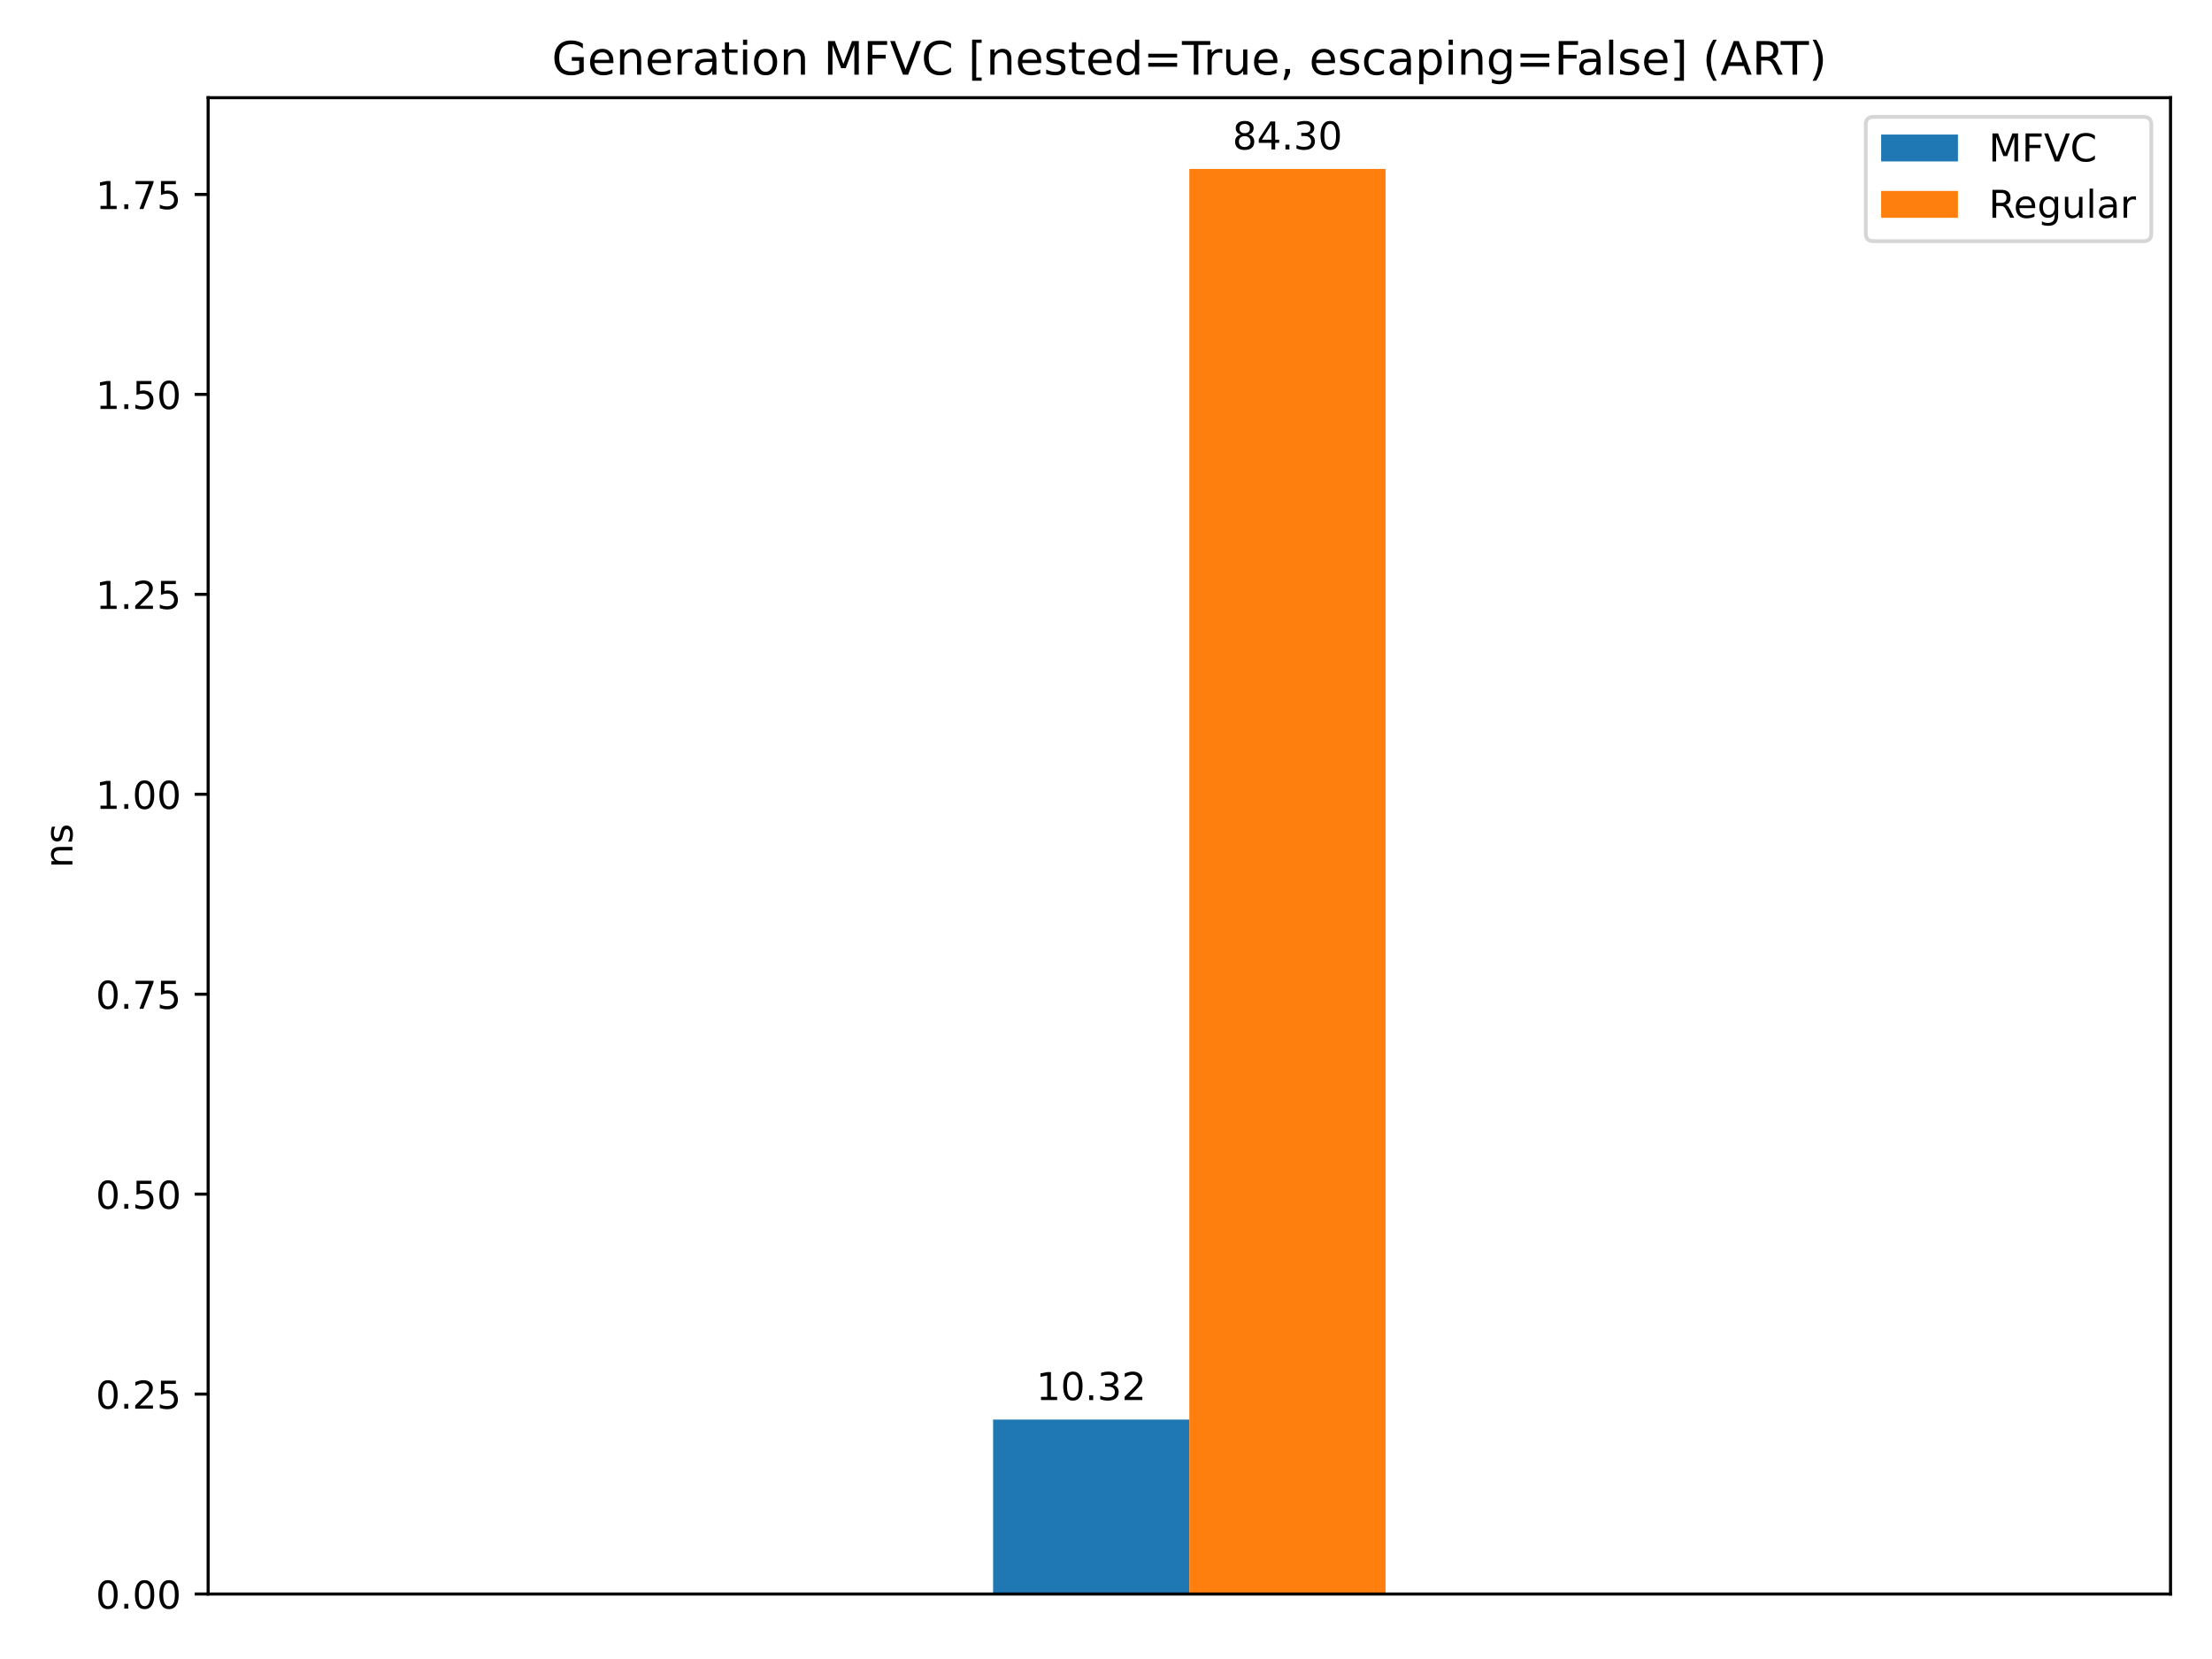
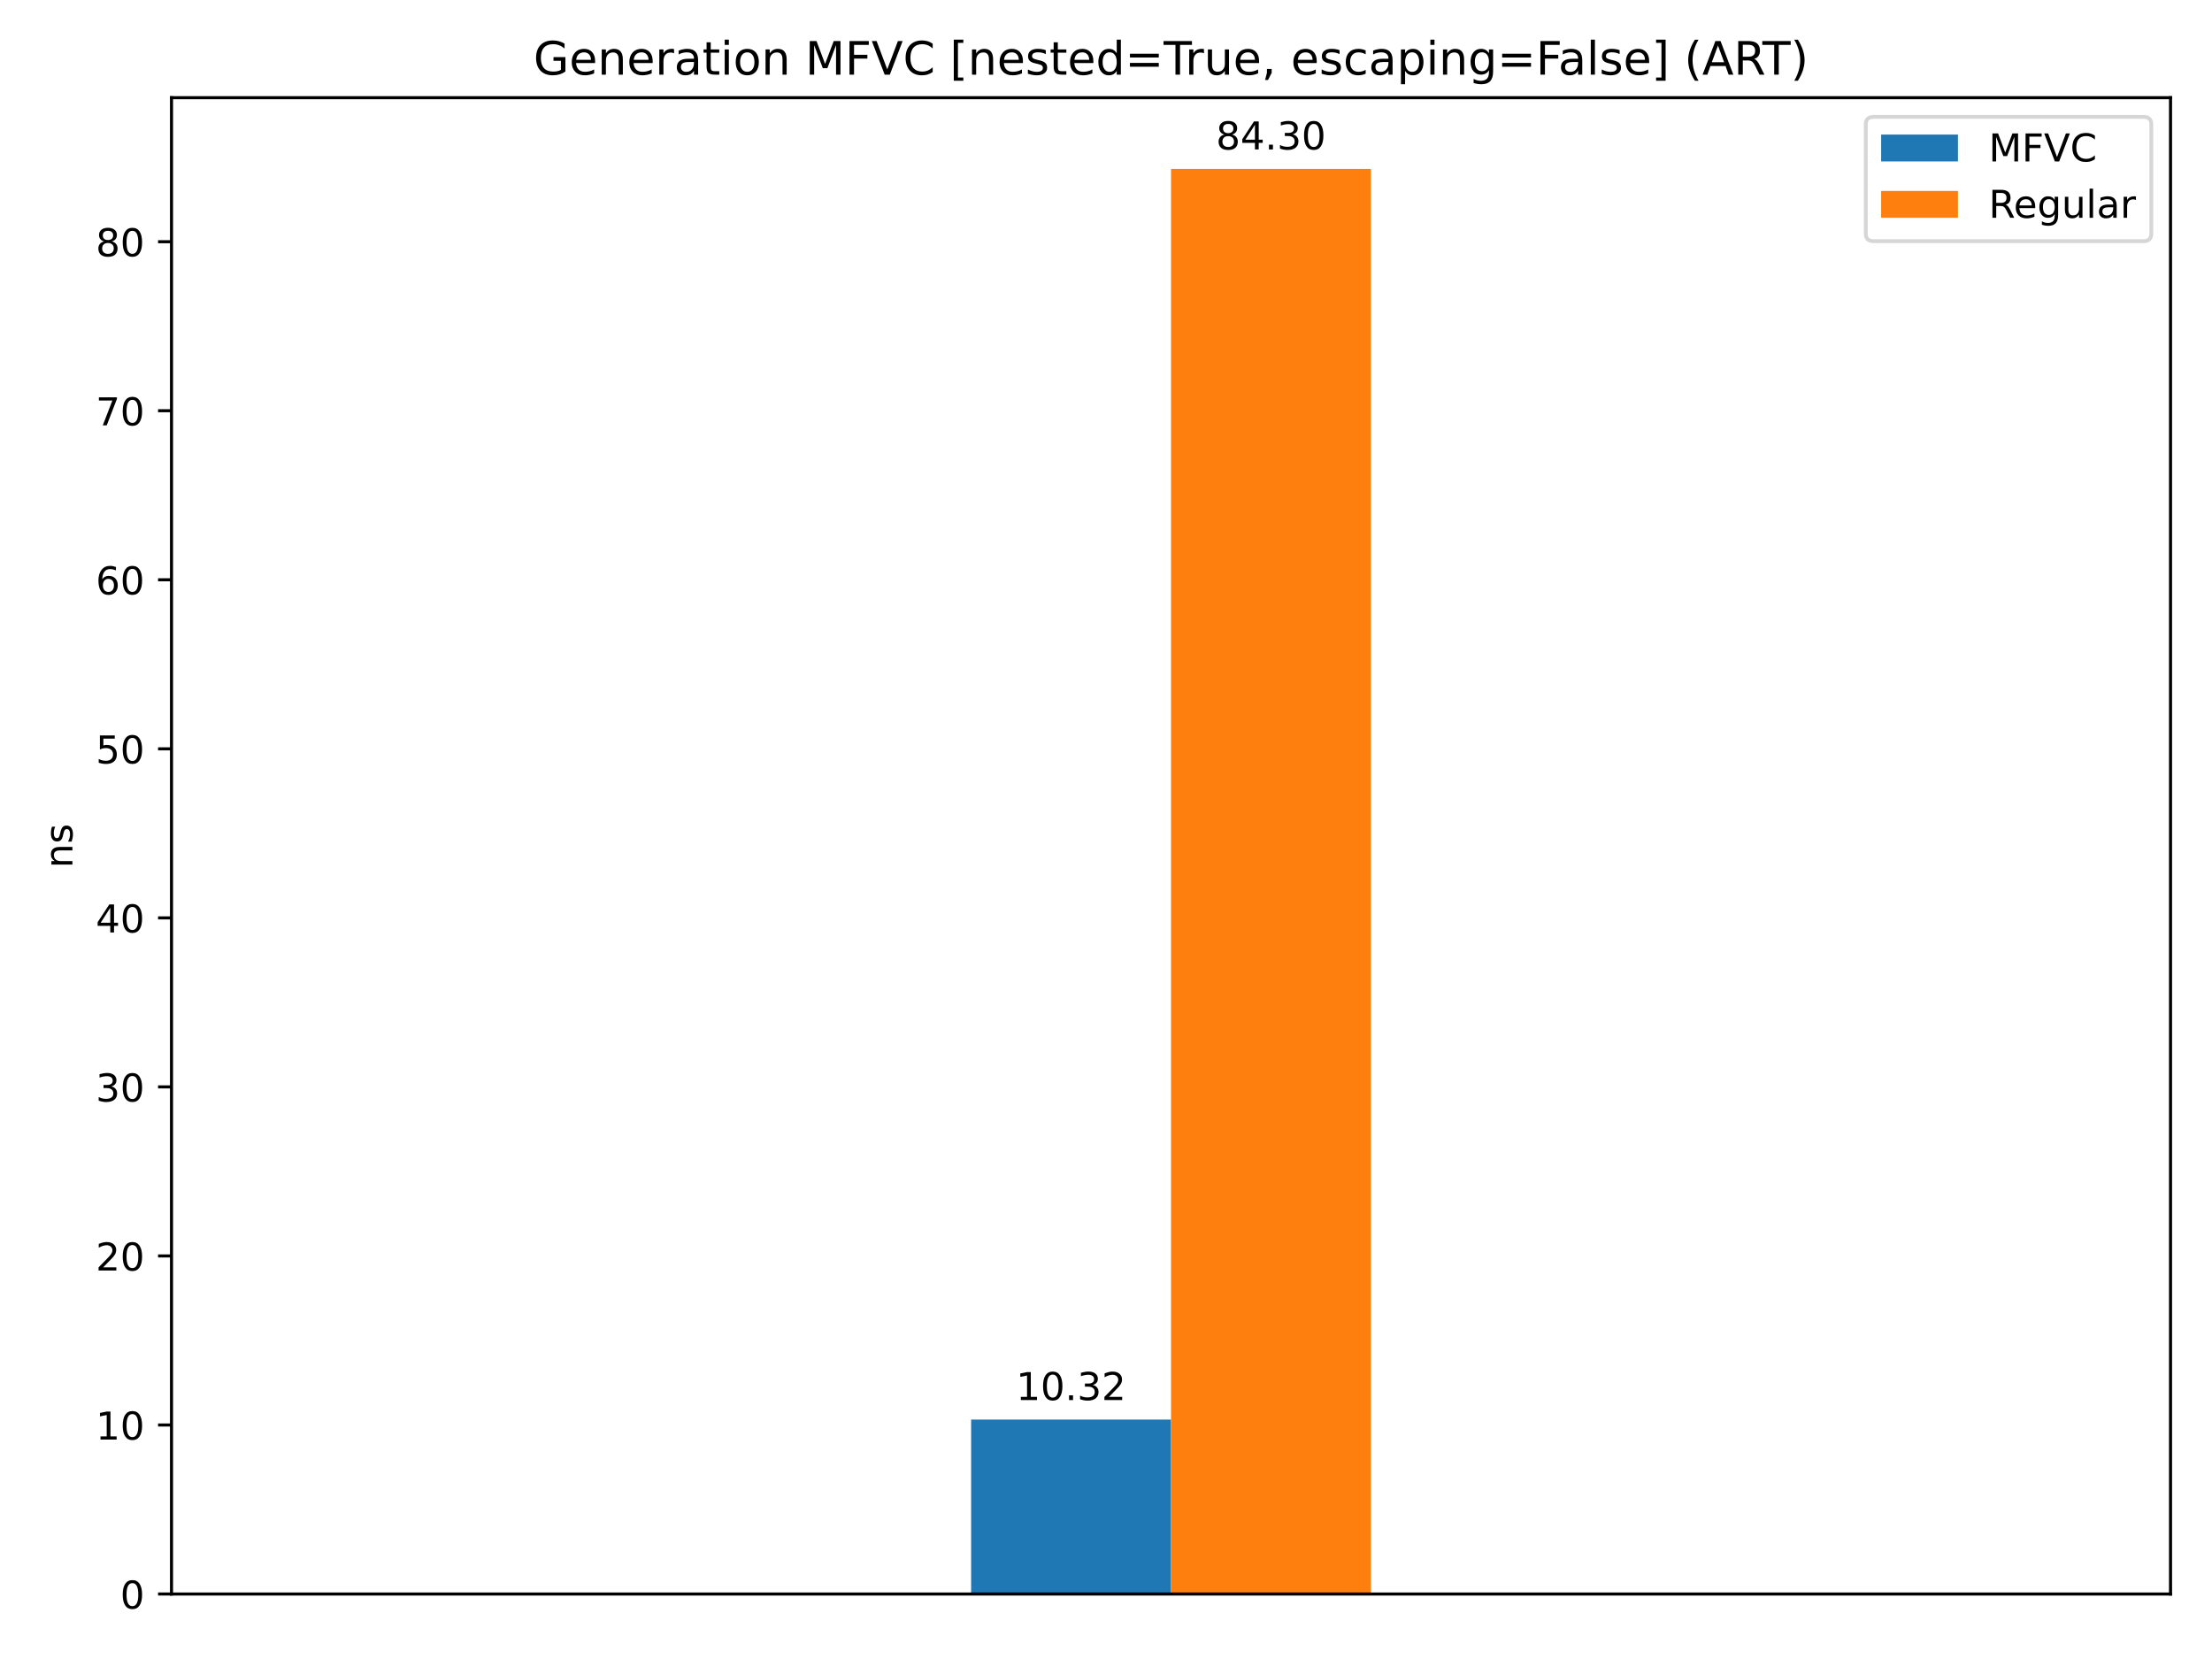
<svg xmlns="http://www.w3.org/2000/svg" xmlns:xlink="http://www.w3.org/1999/xlink" width="576pt" height="432pt" viewBox="0 0 576 432" version="1.1">
  <defs>
    <style type="text/css">*{stroke-linejoin: round; stroke-linecap: butt}</style>
  </defs>
  <g id="figure_1">
    <g id="patch_1">
      <path d="M 0 432  L 576 432  L 576 0  L 0 0  z " style="fill: #ffffff" />
    </g>
    <g id="axes_1">
      <g id="patch_2">
-         <path d="M 54.2 415.08  L 565.2 415.08  L 565.2 25.44  L 54.2 25.44  z " style="fill: #ffffff" />
+         <path d="M 44.66 415.08  L 565.2 415.08  L 565.2 25.44  L 44.66 25.44  z " style="fill: #ffffff" />
      </g>
      <g id="patch_3">
-         <path d="M 258.6 415.08  L 309.7 415.08  L 309.7 369.656  L 258.6 369.656  z " clip-path="url(#paed141bb5d)" style="fill: #1f77b4" />
+         <path d="M 252.876 415.08  L 304.93 415.08  L 304.93 369.656  L 252.876 369.656  z " clip-path="url(#p3486b6dbc9)" style="fill: #1f77b4" />
      </g>
      <g id="patch_4">
-         <path d="M 309.7 415.08  L 360.8 415.08  L 360.8 43.994  L 309.7 43.994  z " clip-path="url(#paed141bb5d)" style="fill: #ff7f0e" />
+         <path d="M 304.93 415.08  L 356.984 415.08  L 356.984 43.994  L 304.93 43.994  z " clip-path="url(#p3486b6dbc9)" style="fill: #ff7f0e" />
      </g>
      <g id="matplotlib.axis_1">
        <g id="xtick_1" />
        <g id="xtick_2" />
        <g id="xtick_3" />
        <g id="xtick_4" />
        <g id="xtick_5" />
        <g id="xtick_6" />
        <g id="xtick_7" />
        <g id="xtick_8" />
        <g id="xtick_9" />
      </g>
      <g id="matplotlib.axis_2">
        <g id="ytick_1">
          <g id="line2d_1">
            <defs>
-               <path id="mc87c49e97e" d="M 0 0  L -3.5 0  " style="stroke: #000000; stroke-width: 0.8" />
+               <path id="mb769ac4ada" d="M 0 0  L -3.5 0  " style="stroke: #000000; stroke-width: 0.8" />
            </defs>
            <g>
-               <use xlink:href="#mc87c49e97e" x="54.2" y="415.08" style="stroke: #000000; stroke-width: 0.8" />
+               <use xlink:href="#mb769ac4ada" x="44.66" y="415.08" style="stroke: #000000; stroke-width: 0.8" />
            </g>
          </g>
          <g id="text_1">
-             <g transform="translate(24.93437 418.8792) scale(0.1 -0.1)">
+             <g transform="translate(31.2975 418.8792) scale(0.1 -0.1)">
              <defs>
                <path id="DejaVuSans-30" d="M 2034 4250  Q 1547 4250 1301 3770  Q 1056 3291 1056 2328  Q 1056 1369 1301 889  Q 1547 409 2034 409  Q 2525 409 2770 889  Q 3016 1369 3016 2328  Q 3016 3291 2770 3770  Q 2525 4250 2034 4250  z M 2034 4750  Q 2819 4750 3233 4129  Q 3647 3509 3647 2328  Q 3647 1150 3233 529  Q 2819 -91 2034 -91  Q 1250 -91 836 529  Q 422 1150 422 2328  Q 422 3509 836 4129  Q 1250 4750 2034 4750  z " transform="scale(0.015625)" />
-                 <path id="DejaVuSans-2e" d="M 684 794  L 1344 794  L 1344 0  L 684 0  L 684 794  z " transform="scale(0.015625)" />
              </defs>
              <use xlink:href="#DejaVuSans-30" />
-               <use xlink:href="#DejaVuSans-2e" x="63.623" />
-               <use xlink:href="#DejaVuSans-30" x="95.41" />
-               <use xlink:href="#DejaVuSans-30" x="159.033" />
            </g>
          </g>
        </g>
        <g id="ytick_2">
          <g id="line2d_2">
            <g>
-               <use xlink:href="#mc87c49e97e" x="54.2" y="363.016" style="stroke: #000000; stroke-width: 0.8" />
+               <use xlink:href="#mb769ac4ada" x="44.66" y="371.063" style="stroke: #000000; stroke-width: 0.8" />
            </g>
          </g>
          <g id="text_2">
-             <g transform="translate(24.93437 366.8156) scale(0.1 -0.1)">
-               <defs>
-                 <path id="DejaVuSans-32" d="M 1228 531  L 3431 531  L 3431 0  L 469 0  L 469 531  Q 828 903 1448 1529  Q 2069 2156 2228 2338  Q 2531 2678 2651 2914  Q 2772 3150 2772 3378  Q 2772 3750 2511 3984  Q 2250 4219 1831 4219  Q 1534 4219 1204 4116  Q 875 4013 500 3803  L 500 4441  Q 881 4594 1212 4672  Q 1544 4750 1819 4750  Q 2544 4750 2975 4387  Q 3406 4025 3406 3419  Q 3406 3131 3298 2873  Q 3191 2616 2906 2266  Q 2828 2175 2409 1742  Q 1991 1309 1228 531  z " transform="scale(0.015625)" />
-                 <path id="DejaVuSans-35" d="M 691 4666  L 3169 4666  L 3169 4134  L 1269 4134  L 1269 2991  Q 1406 3038 1543 3061  Q 1681 3084 1819 3084  Q 2600 3084 3056 2656  Q 3513 2228 3513 1497  Q 3513 744 3044 326  Q 2575 -91 1722 -91  Q 1428 -91 1123 -41  Q 819 9 494 109  L 494 744  Q 775 591 1075 516  Q 1375 441 1709 441  Q 2250 441 2565 725  Q 2881 1009 2881 1497  Q 2881 1984 2565 2268  Q 2250 2553 1709 2553  Q 1456 2553 1204 2497  Q 953 2441 691 2322  L 691 4666  z " transform="scale(0.015625)" />
-               </defs>
-               <use xlink:href="#DejaVuSans-30" />
-               <use xlink:href="#DejaVuSans-2e" x="63.623" />
-               <use xlink:href="#DejaVuSans-32" x="95.41" />
-               <use xlink:href="#DejaVuSans-35" x="159.033" />
+             <g transform="translate(24.935 374.8618) scale(0.1 -0.1)">
+               <defs>
+                 <path id="DejaVuSans-31" d="M 794 531  L 1825 531  L 1825 4091  L 703 3866  L 703 4441  L 1819 4666  L 2450 4666  L 2450 531  L 3481 531  L 3481 0  L 794 0  L 794 531  z " transform="scale(0.015625)" />
+               </defs>
+               <use xlink:href="#DejaVuSans-31" />
+               <use xlink:href="#DejaVuSans-30" x="63.623" />
            </g>
          </g>
        </g>
        <g id="ytick_3">
          <g id="line2d_3">
            <g>
-               <use xlink:href="#mc87c49e97e" x="54.2" y="310.953" style="stroke: #000000; stroke-width: 0.8" />
+               <use xlink:href="#mb769ac4ada" x="44.66" y="327.045" style="stroke: #000000; stroke-width: 0.8" />
            </g>
          </g>
          <g id="text_3">
-             <g transform="translate(24.93437 314.7519) scale(0.1 -0.1)">
-               <use xlink:href="#DejaVuSans-30" />
-               <use xlink:href="#DejaVuSans-2e" x="63.623" />
-               <use xlink:href="#DejaVuSans-35" x="95.41" />
-               <use xlink:href="#DejaVuSans-30" x="159.033" />
+             <g transform="translate(24.935 330.8444) scale(0.1 -0.1)">
+               <defs>
+                 <path id="DejaVuSans-32" d="M 1228 531  L 3431 531  L 3431 0  L 469 0  L 469 531  Q 828 903 1448 1529  Q 2069 2156 2228 2338  Q 2531 2678 2651 2914  Q 2772 3150 2772 3378  Q 2772 3750 2511 3984  Q 2250 4219 1831 4219  Q 1534 4219 1204 4116  Q 875 4013 500 3803  L 500 4441  Q 881 4594 1212 4672  Q 1544 4750 1819 4750  Q 2544 4750 2975 4387  Q 3406 4025 3406 3419  Q 3406 3131 3298 2873  Q 3191 2616 2906 2266  Q 2828 2175 2409 1742  Q 1991 1309 1228 531  z " transform="scale(0.015625)" />
+               </defs>
+               <use xlink:href="#DejaVuSans-32" />
+               <use xlink:href="#DejaVuSans-30" x="63.623" />
            </g>
          </g>
        </g>
        <g id="ytick_4">
          <g id="line2d_4">
            <g>
-               <use xlink:href="#mc87c49e97e" x="54.2" y="258.889" style="stroke: #000000; stroke-width: 0.8" />
+               <use xlink:href="#mb769ac4ada" x="44.66" y="283.028" style="stroke: #000000; stroke-width: 0.8" />
            </g>
          </g>
          <g id="text_4">
-             <g transform="translate(24.93437 262.6882) scale(0.1 -0.1)">
-               <defs>
-                 <path id="DejaVuSans-37" d="M 525 4666  L 3525 4666  L 3525 4397  L 1831 0  L 1172 0  L 2766 4134  L 525 4134  L 525 4666  z " transform="scale(0.015625)" />
-               </defs>
-               <use xlink:href="#DejaVuSans-30" />
-               <use xlink:href="#DejaVuSans-2e" x="63.623" />
-               <use xlink:href="#DejaVuSans-37" x="95.41" />
-               <use xlink:href="#DejaVuSans-35" x="159.033" />
+             <g transform="translate(24.935 286.8269) scale(0.1 -0.1)">
+               <defs>
+                 <path id="DejaVuSans-33" d="M 2597 2516  Q 3050 2419 3304 2112  Q 3559 1806 3559 1356  Q 3559 666 3084 287  Q 2609 -91 1734 -91  Q 1441 -91 1130 -33  Q 819 25 488 141  L 488 750  Q 750 597 1062 519  Q 1375 441 1716 441  Q 2309 441 2620 675  Q 2931 909 2931 1356  Q 2931 1769 2642 2001  Q 2353 2234 1838 2234  L 1294 2234  L 1294 2753  L 1863 2753  Q 2328 2753 2575 2939  Q 2822 3125 2822 3475  Q 2822 3834 2567 4026  Q 2313 4219 1838 4219  Q 1578 4219 1281 4162  Q 984 4106 628 3988  L 628 4550  Q 988 4650 1302 4700  Q 1616 4750 1894 4750  Q 2613 4750 3031 4423  Q 3450 4097 3450 3541  Q 3450 3153 3228 2886  Q 3006 2619 2597 2516  z " transform="scale(0.015625)" />
+               </defs>
+               <use xlink:href="#DejaVuSans-33" />
+               <use xlink:href="#DejaVuSans-30" x="63.623" />
            </g>
          </g>
        </g>
        <g id="ytick_5">
          <g id="line2d_5">
            <g>
-               <use xlink:href="#mc87c49e97e" x="54.2" y="206.825" style="stroke: #000000; stroke-width: 0.8" />
+               <use xlink:href="#mb769ac4ada" x="44.66" y="239.01" style="stroke: #000000; stroke-width: 0.8" />
            </g>
          </g>
          <g id="text_5">
-             <g transform="translate(24.93437 210.6246) scale(0.1 -0.1)">
-               <defs>
-                 <path id="DejaVuSans-31" d="M 794 531  L 1825 531  L 1825 4091  L 703 3866  L 703 4441  L 1819 4666  L 2450 4666  L 2450 531  L 3481 531  L 3481 0  L 794 0  L 794 531  z " transform="scale(0.015625)" />
-               </defs>
-               <use xlink:href="#DejaVuSans-31" />
-               <use xlink:href="#DejaVuSans-2e" x="63.623" />
-               <use xlink:href="#DejaVuSans-30" x="95.41" />
-               <use xlink:href="#DejaVuSans-30" x="159.033" />
+             <g transform="translate(24.935 242.8095) scale(0.1 -0.1)">
+               <defs>
+                 <path id="DejaVuSans-34" d="M 2419 4116  L 825 1625  L 2419 1625  L 2419 4116  z M 2253 4666  L 3047 4666  L 3047 1625  L 3713 1625  L 3713 1100  L 3047 1100  L 3047 0  L 2419 0  L 2419 1100  L 313 1100  L 313 1709  L 2253 4666  z " transform="scale(0.015625)" />
+               </defs>
+               <use xlink:href="#DejaVuSans-34" />
+               <use xlink:href="#DejaVuSans-30" x="63.623" />
            </g>
          </g>
        </g>
        <g id="ytick_6">
          <g id="line2d_6">
            <g>
-               <use xlink:href="#mc87c49e97e" x="54.2" y="154.762" style="stroke: #000000; stroke-width: 0.8" />
+               <use xlink:href="#mb769ac4ada" x="44.66" y="194.993" style="stroke: #000000; stroke-width: 0.8" />
            </g>
          </g>
          <g id="text_6">
-             <g transform="translate(24.93437 158.5609) scale(0.1 -0.1)">
-               <use xlink:href="#DejaVuSans-31" />
-               <use xlink:href="#DejaVuSans-2e" x="63.623" />
-               <use xlink:href="#DejaVuSans-32" x="95.41" />
-               <use xlink:href="#DejaVuSans-35" x="159.033" />
+             <g transform="translate(24.935 198.7921) scale(0.1 -0.1)">
+               <defs>
+                 <path id="DejaVuSans-35" d="M 691 4666  L 3169 4666  L 3169 4134  L 1269 4134  L 1269 2991  Q 1406 3038 1543 3061  Q 1681 3084 1819 3084  Q 2600 3084 3056 2656  Q 3513 2228 3513 1497  Q 3513 744 3044 326  Q 2575 -91 1722 -91  Q 1428 -91 1123 -41  Q 819 9 494 109  L 494 744  Q 775 591 1075 516  Q 1375 441 1709 441  Q 2250 441 2565 725  Q 2881 1009 2881 1497  Q 2881 1984 2565 2268  Q 2250 2553 1709 2553  Q 1456 2553 1204 2497  Q 953 2441 691 2322  L 691 4666  z " transform="scale(0.015625)" />
+               </defs>
+               <use xlink:href="#DejaVuSans-35" />
+               <use xlink:href="#DejaVuSans-30" x="63.623" />
            </g>
          </g>
        </g>
        <g id="ytick_7">
          <g id="line2d_7">
            <g>
-               <use xlink:href="#mc87c49e97e" x="54.2" y="102.698" style="stroke: #000000; stroke-width: 0.8" />
+               <use xlink:href="#mb769ac4ada" x="44.66" y="150.975" style="stroke: #000000; stroke-width: 0.8" />
            </g>
          </g>
          <g id="text_7">
-             <g transform="translate(24.93437 106.4972) scale(0.1 -0.1)">
-               <use xlink:href="#DejaVuSans-31" />
-               <use xlink:href="#DejaVuSans-2e" x="63.623" />
-               <use xlink:href="#DejaVuSans-35" x="95.41" />
-               <use xlink:href="#DejaVuSans-30" x="159.033" />
+             <g transform="translate(24.935 154.7746) scale(0.1 -0.1)">
+               <defs>
+                 <path id="DejaVuSans-36" d="M 2113 2584  Q 1688 2584 1439 2293  Q 1191 2003 1191 1497  Q 1191 994 1439 701  Q 1688 409 2113 409  Q 2538 409 2786 701  Q 3034 994 3034 1497  Q 3034 2003 2786 2293  Q 2538 2584 2113 2584  z M 3366 4563  L 3366 3988  Q 3128 4100 2886 4159  Q 2644 4219 2406 4219  Q 1781 4219 1451 3797  Q 1122 3375 1075 2522  Q 1259 2794 1537 2939  Q 1816 3084 2150 3084  Q 2853 3084 3261 2657  Q 3669 2231 3669 1497  Q 3669 778 3244 343  Q 2819 -91 2113 -91  Q 1303 -91 875 529  Q 447 1150 447 2328  Q 447 3434 972 4092  Q 1497 4750 2381 4750  Q 2619 4750 2861 4703  Q 3103 4656 3366 4563  z " transform="scale(0.015625)" />
+               </defs>
+               <use xlink:href="#DejaVuSans-36" />
+               <use xlink:href="#DejaVuSans-30" x="63.623" />
            </g>
          </g>
        </g>
        <g id="ytick_8">
          <g id="line2d_8">
            <g>
-               <use xlink:href="#mc87c49e97e" x="54.2" y="50.634" style="stroke: #000000; stroke-width: 0.8" />
+               <use xlink:href="#mb769ac4ada" x="44.66" y="106.958" style="stroke: #000000; stroke-width: 0.8" />
            </g>
          </g>
          <g id="text_8">
-             <g transform="translate(24.93437 54.43357) scale(0.1 -0.1)">
-               <use xlink:href="#DejaVuSans-31" />
-               <use xlink:href="#DejaVuSans-2e" x="63.623" />
-               <use xlink:href="#DejaVuSans-37" x="95.41" />
-               <use xlink:href="#DejaVuSans-35" x="159.033" />
-             </g>
-           </g>
-         </g>
-         <g id="text_9">
-           <g transform="translate(18.85469 226.0334) rotate(-90) scale(0.1 -0.1)">
+             <g transform="translate(24.935 110.7572) scale(0.1 -0.1)">
+               <defs>
+                 <path id="DejaVuSans-37" d="M 525 4666  L 3525 4666  L 3525 4397  L 1831 0  L 1172 0  L 2766 4134  L 525 4134  L 525 4666  z " transform="scale(0.015625)" />
+               </defs>
+               <use xlink:href="#DejaVuSans-37" />
+               <use xlink:href="#DejaVuSans-30" x="63.623" />
+             </g>
+           </g>
+         </g>
+         <g id="ytick_9">
+           <g id="line2d_9">
+             <g>
+               <use xlink:href="#mb769ac4ada" x="44.66" y="62.941" style="stroke: #000000; stroke-width: 0.8" />
+             </g>
+           </g>
+           <g id="text_9">
+             <g transform="translate(24.935 66.73976) scale(0.1 -0.1)">
+               <defs>
+                 <path id="DejaVuSans-38" d="M 2034 2216  Q 1584 2216 1326 1975  Q 1069 1734 1069 1313  Q 1069 891 1326 650  Q 1584 409 2034 409  Q 2484 409 2743 651  Q 3003 894 3003 1313  Q 3003 1734 2745 1975  Q 2488 2216 2034 2216  z M 1403 2484  Q 997 2584 770 2862  Q 544 3141 544 3541  Q 544 4100 942 4425  Q 1341 4750 2034 4750  Q 2731 4750 3128 4425  Q 3525 4100 3525 3541  Q 3525 3141 3298 2862  Q 3072 2584 2669 2484  Q 3125 2378 3379 2068  Q 3634 1759 3634 1313  Q 3634 634 3220 271  Q 2806 -91 2034 -91  Q 1263 -91 848 271  Q 434 634 434 1313  Q 434 1759 690 2068  Q 947 2378 1403 2484  z M 1172 3481  Q 1172 3119 1398 2916  Q 1625 2713 2034 2713  Q 2441 2713 2670 2916  Q 2900 3119 2900 3481  Q 2900 3844 2670 4047  Q 2441 4250 2034 4250  Q 1625 4250 1398 4047  Q 1172 3844 1172 3481  z " transform="scale(0.015625)" />
+               </defs>
+               <use xlink:href="#DejaVuSans-38" />
+               <use xlink:href="#DejaVuSans-30" x="63.623" />
+             </g>
+           </g>
+         </g>
+         <g id="text_10">
+           <g transform="translate(18.85531 226.0334) rotate(-90) scale(0.1 -0.1)">
            <defs>
              <path id="DejaVuSans-6e" d="M 3513 2113  L 3513 0  L 2938 0  L 2938 2094  Q 2938 2591 2744 2837  Q 2550 3084 2163 3084  Q 1697 3084 1428 2787  Q 1159 2491 1159 1978  L 1159 0  L 581 0  L 581 3500  L 1159 3500  L 1159 2956  Q 1366 3272 1645 3428  Q 1925 3584 2291 3584  Q 2894 3584 3203 3211  Q 3513 2838 3513 2113  z " transform="scale(0.015625)" />
              <path id="DejaVuSans-73" d="M 2834 3397  L 2834 2853  Q 2591 2978 2328 3040  Q 2066 3103 1784 3103  Q 1356 3103 1142 2972  Q 928 2841 928 2578  Q 928 2378 1081 2264  Q 1234 2150 1697 2047  L 1894 2003  Q 2506 1872 2764 1633  Q 3022 1394 3022 966  Q 3022 478 2636 193  Q 2250 -91 1575 -91  Q 1294 -91 989 -36  Q 684 19 347 128  L 347 722  Q 666 556 975 473  Q 1284 391 1588 391  Q 1994 391 2212 530  Q 2431 669 2431 922  Q 2431 1156 2273 1281  Q 2116 1406 1581 1522  L 1381 1569  Q 847 1681 609 1914  Q 372 2147 372 2553  Q 372 3047 722 3315  Q 1072 3584 1716 3584  Q 2034 3584 2315 3537  Q 2597 3491 2834 3397  z " transform="scale(0.015625)" />
            </defs>
            <use xlink:href="#DejaVuSans-6e" />
            <use xlink:href="#DejaVuSans-73" x="63.379" />
          </g>
        </g>
      </g>
      <g id="patch_5">
-         <path d="M 54.2 415.08  L 54.2 25.44  " style="fill: none; stroke: #000000; stroke-width: 0.8; stroke-linejoin: miter; stroke-linecap: square" />
+         <path d="M 44.66 415.08  L 44.66 25.44  " style="fill: none; stroke: #000000; stroke-width: 0.8; stroke-linejoin: miter; stroke-linecap: square" />
      </g>
      <g id="patch_6">
        <path d="M 565.2 415.08  L 565.2 25.44  " style="fill: none; stroke: #000000; stroke-width: 0.8; stroke-linejoin: miter; stroke-linecap: square" />
      </g>
      <g id="patch_7">
-         <path d="M 54.2 415.08  L 565.2 415.08  " style="fill: none; stroke: #000000; stroke-width: 0.8; stroke-linejoin: miter; stroke-linecap: square" />
+         <path d="M 44.66 415.08  L 565.2 415.08  " style="fill: none; stroke: #000000; stroke-width: 0.8; stroke-linejoin: miter; stroke-linecap: square" />
      </g>
      <g id="patch_8">
-         <path d="M 54.2 25.44  L 565.2 25.44  " style="fill: none; stroke: #000000; stroke-width: 0.8; stroke-linejoin: miter; stroke-linecap: square" />
-       </g>
-       <g id="text_10">
-         <g transform="translate(269.8359 364.5767) scale(0.1 -0.1)">
+         <path d="M 44.66 25.44  L 565.2 25.44  " style="fill: none; stroke: #000000; stroke-width: 0.8; stroke-linejoin: miter; stroke-linecap: square" />
+       </g>
+       <g id="text_11">
+         <g transform="translate(264.5889 364.5767) scale(0.1 -0.1)">
          <defs>
-             <path id="DejaVuSans-33" d="M 2597 2516  Q 3050 2419 3304 2112  Q 3559 1806 3559 1356  Q 3559 666 3084 287  Q 2609 -91 1734 -91  Q 1441 -91 1130 -33  Q 819 25 488 141  L 488 750  Q 750 597 1062 519  Q 1375 441 1716 441  Q 2309 441 2620 675  Q 2931 909 2931 1356  Q 2931 1769 2642 2001  Q 2353 2234 1838 2234  L 1294 2234  L 1294 2753  L 1863 2753  Q 2328 2753 2575 2939  Q 2822 3125 2822 3475  Q 2822 3834 2567 4026  Q 2313 4219 1838 4219  Q 1578 4219 1281 4162  Q 984 4106 628 3988  L 628 4550  Q 988 4650 1302 4700  Q 1616 4750 1894 4750  Q 2613 4750 3031 4423  Q 3450 4097 3450 3541  Q 3450 3153 3228 2886  Q 3006 2619 2597 2516  z " transform="scale(0.015625)" />
+             <path id="DejaVuSans-2e" d="M 684 794  L 1344 794  L 1344 0  L 684 0  L 684 794  z " transform="scale(0.015625)" />
          </defs>
          <use xlink:href="#DejaVuSans-31" />
          <use xlink:href="#DejaVuSans-30" x="63.623" />
          <use xlink:href="#DejaVuSans-2e" x="127.246" />
          <use xlink:href="#DejaVuSans-33" x="159.033" />
          <use xlink:href="#DejaVuSans-32" x="222.656" />
        </g>
      </g>
-       <g id="text_11">
-         <g transform="translate(320.9359 38.9146) scale(0.1 -0.1)">
-           <defs>
-             <path id="DejaVuSans-38" d="M 2034 2216  Q 1584 2216 1326 1975  Q 1069 1734 1069 1313  Q 1069 891 1326 650  Q 1584 409 2034 409  Q 2484 409 2743 651  Q 3003 894 3003 1313  Q 3003 1734 2745 1975  Q 2488 2216 2034 2216  z M 1403 2484  Q 997 2584 770 2862  Q 544 3141 544 3541  Q 544 4100 942 4425  Q 1341 4750 2034 4750  Q 2731 4750 3128 4425  Q 3525 4100 3525 3541  Q 3525 3141 3298 2862  Q 3072 2584 2669 2484  Q 3125 2378 3379 2068  Q 3634 1759 3634 1313  Q 3634 634 3220 271  Q 2806 -91 2034 -91  Q 1263 -91 848 271  Q 434 634 434 1313  Q 434 1759 690 2068  Q 947 2378 1403 2484  z M 1172 3481  Q 1172 3119 1398 2916  Q 1625 2713 2034 2713  Q 2441 2713 2670 2916  Q 2900 3119 2900 3481  Q 2900 3844 2670 4047  Q 2441 4250 2034 4250  Q 1625 4250 1398 4047  Q 1172 3844 1172 3481  z " transform="scale(0.015625)" />
-             <path id="DejaVuSans-34" d="M 2419 4116  L 825 1625  L 2419 1625  L 2419 4116  z M 2253 4666  L 3047 4666  L 3047 1625  L 3713 1625  L 3713 1100  L 3047 1100  L 3047 0  L 2419 0  L 2419 1100  L 313 1100  L 313 1709  L 2253 4666  z " transform="scale(0.015625)" />
-           </defs>
+       <g id="text_12">
+         <g transform="translate(316.6429 38.9146) scale(0.1 -0.1)">
          <use xlink:href="#DejaVuSans-38" />
          <use xlink:href="#DejaVuSans-34" x="63.623" />
          <use xlink:href="#DejaVuSans-2e" x="127.246" />
          <use xlink:href="#DejaVuSans-33" x="159.033" />
          <use xlink:href="#DejaVuSans-30" x="222.656" />
        </g>
      </g>
-       <g id="text_12">
-         <g transform="translate(143.6903 19.44) scale(0.12 -0.12)">
+       <g id="text_13">
+         <g transform="translate(138.9203 19.44) scale(0.12 -0.12)">
          <defs>
            <path id="DejaVuSans-47" d="M 3809 666  L 3809 1919  L 2778 1919  L 2778 2438  L 4434 2438  L 4434 434  Q 4069 175 3628 42  Q 3188 -91 2688 -91  Q 1594 -91 976 548  Q 359 1188 359 2328  Q 359 3472 976 4111  Q 1594 4750 2688 4750  Q 3144 4750 3555 4637  Q 3966 4525 4313 4306  L 4313 3634  Q 3963 3931 3569 4081  Q 3175 4231 2741 4231  Q 1884 4231 1454 3753  Q 1025 3275 1025 2328  Q 1025 1384 1454 906  Q 1884 428 2741 428  Q 3075 428 3337 486  Q 3600 544 3809 666  z " transform="scale(0.015625)" />
            <path id="DejaVuSans-65" d="M 3597 1894  L 3597 1613  L 953 1613  Q 991 1019 1311 708  Q 1631 397 2203 397  Q 2534 397 2845 478  Q 3156 559 3463 722  L 3463 178  Q 3153 47 2828 -22  Q 2503 -91 2169 -91  Q 1331 -91 842 396  Q 353 884 353 1716  Q 353 2575 817 3079  Q 1281 3584 2069 3584  Q 2775 3584 3186 3129  Q 3597 2675 3597 1894  z M 3022 2063  Q 3016 2534 2758 2815  Q 2500 3097 2075 3097  Q 1594 3097 1305 2825  Q 1016 2553 972 2059  L 3022 2063  z " transform="scale(0.015625)" />
            <path id="DejaVuSans-72" d="M 2631 2963  Q 2534 3019 2420 3045  Q 2306 3072 2169 3072  Q 1681 3072 1420 2755  Q 1159 2438 1159 1844  L 1159 0  L 581 0  L 581 3500  L 1159 3500  L 1159 2956  Q 1341 3275 1631 3429  Q 1922 3584 2338 3584  Q 2397 3584 2469 3576  Q 2541 3569 2628 3553  L 2631 2963  z " transform="scale(0.015625)" />
            <path id="DejaVuSans-61" d="M 2194 1759  Q 1497 1759 1228 1600  Q 959 1441 959 1056  Q 959 750 1161 570  Q 1363 391 1709 391  Q 2188 391 2477 730  Q 2766 1069 2766 1631  L 2766 1759  L 2194 1759  z M 3341 1997  L 3341 0  L 2766 0  L 2766 531  Q 2569 213 2275 61  Q 1981 -91 1556 -91  Q 1019 -91 701 211  Q 384 513 384 1019  Q 384 1609 779 1909  Q 1175 2209 1959 2209  L 2766 2209  L 2766 2266  Q 2766 2663 2505 2880  Q 2244 3097 1772 3097  Q 1472 3097 1187 3025  Q 903 2953 641 2809  L 641 3341  Q 956 3463 1253 3523  Q 1550 3584 1831 3584  Q 2591 3584 2966 3190  Q 3341 2797 3341 1997  z " transform="scale(0.015625)" />
            <path id="DejaVuSans-74" d="M 1172 4494  L 1172 3500  L 2356 3500  L 2356 3053  L 1172 3053  L 1172 1153  Q 1172 725 1289 603  Q 1406 481 1766 481  L 2356 481  L 2356 0  L 1766 0  Q 1100 0 847 248  Q 594 497 594 1153  L 594 3053  L 172 3053  L 172 3500  L 594 3500  L 594 4494  L 1172 4494  z " transform="scale(0.015625)" />
            <path id="DejaVuSans-69" d="M 603 3500  L 1178 3500  L 1178 0  L 603 0  L 603 3500  z M 603 4863  L 1178 4863  L 1178 4134  L 603 4134  L 603 4863  z " transform="scale(0.015625)" />
            <path id="DejaVuSans-6f" d="M 1959 3097  Q 1497 3097 1228 2736  Q 959 2375 959 1747  Q 959 1119 1226 758  Q 1494 397 1959 397  Q 2419 397 2687 759  Q 2956 1122 2956 1747  Q 2956 2369 2687 2733  Q 2419 3097 1959 3097  z M 1959 3584  Q 2709 3584 3137 3096  Q 3566 2609 3566 1747  Q 3566 888 3137 398  Q 2709 -91 1959 -91  Q 1206 -91 779 398  Q 353 888 353 1747  Q 353 2609 779 3096  Q 1206 3584 1959 3584  z " transform="scale(0.015625)" />
            <path id="DejaVuSans-20" transform="scale(0.015625)" />
            <path id="DejaVuSans-4d" d="M 628 4666  L 1569 4666  L 2759 1491  L 3956 4666  L 4897 4666  L 4897 0  L 4281 0  L 4281 4097  L 3078 897  L 2444 897  L 1241 4097  L 1241 0  L 628 0  L 628 4666  z " transform="scale(0.015625)" />
            <path id="DejaVuSans-46" d="M 628 4666  L 3309 4666  L 3309 4134  L 1259 4134  L 1259 2759  L 3109 2759  L 3109 2228  L 1259 2228  L 1259 0  L 628 0  L 628 4666  z " transform="scale(0.015625)" />
            <path id="DejaVuSans-56" d="M 1831 0  L 50 4666  L 709 4666  L 2188 738  L 3669 4666  L 4325 4666  L 2547 0  L 1831 0  z " transform="scale(0.015625)" />
            <path id="DejaVuSans-43" d="M 4122 4306  L 4122 3641  Q 3803 3938 3442 4084  Q 3081 4231 2675 4231  Q 1875 4231 1450 3742  Q 1025 3253 1025 2328  Q 1025 1406 1450 917  Q 1875 428 2675 428  Q 3081 428 3442 575  Q 3803 722 4122 1019  L 4122 359  Q 3791 134 3420 21  Q 3050 -91 2638 -91  Q 1578 -91 968 557  Q 359 1206 359 2328  Q 359 3453 968 4101  Q 1578 4750 2638 4750  Q 3056 4750 3426 4639  Q 3797 4528 4122 4306  z " transform="scale(0.015625)" />
            <path id="DejaVuSans-5b" d="M 550 4863  L 1875 4863  L 1875 4416  L 1125 4416  L 1125 -397  L 1875 -397  L 1875 -844  L 550 -844  L 550 4863  z " transform="scale(0.015625)" />
            <path id="DejaVuSans-64" d="M 2906 2969  L 2906 4863  L 3481 4863  L 3481 0  L 2906 0  L 2906 525  Q 2725 213 2448 61  Q 2172 -91 1784 -91  Q 1150 -91 751 415  Q 353 922 353 1747  Q 353 2572 751 3078  Q 1150 3584 1784 3584  Q 2172 3584 2448 3432  Q 2725 3281 2906 2969  z M 947 1747  Q 947 1113 1208 752  Q 1469 391 1925 391  Q 2381 391 2643 752  Q 2906 1113 2906 1747  Q 2906 2381 2643 2742  Q 2381 3103 1925 3103  Q 1469 3103 1208 2742  Q 947 2381 947 1747  z " transform="scale(0.015625)" />
            <path id="DejaVuSans-3d" d="M 678 2906  L 4684 2906  L 4684 2381  L 678 2381  L 678 2906  z M 678 1631  L 4684 1631  L 4684 1100  L 678 1100  L 678 1631  z " transform="scale(0.015625)" />
            <path id="DejaVuSans-54" d="M -19 4666  L 3928 4666  L 3928 4134  L 2272 4134  L 2272 0  L 1638 0  L 1638 4134  L -19 4134  L -19 4666  z " transform="scale(0.015625)" />
            <path id="DejaVuSans-75" d="M 544 1381  L 544 3500  L 1119 3500  L 1119 1403  Q 1119 906 1312 657  Q 1506 409 1894 409  Q 2359 409 2629 706  Q 2900 1003 2900 1516  L 2900 3500  L 3475 3500  L 3475 0  L 2900 0  L 2900 538  Q 2691 219 2414 64  Q 2138 -91 1772 -91  Q 1169 -91 856 284  Q 544 659 544 1381  z M 1991 3584  L 1991 3584  z " transform="scale(0.015625)" />
            <path id="DejaVuSans-2c" d="M 750 794  L 1409 794  L 1409 256  L 897 -744  L 494 -744  L 750 256  L 750 794  z " transform="scale(0.015625)" />
            <path id="DejaVuSans-63" d="M 3122 3366  L 3122 2828  Q 2878 2963 2633 3030  Q 2388 3097 2138 3097  Q 1578 3097 1268 2742  Q 959 2388 959 1747  Q 959 1106 1268 751  Q 1578 397 2138 397  Q 2388 397 2633 464  Q 2878 531 3122 666  L 3122 134  Q 2881 22 2623 -34  Q 2366 -91 2075 -91  Q 1284 -91 818 406  Q 353 903 353 1747  Q 353 2603 823 3093  Q 1294 3584 2113 3584  Q 2378 3584 2631 3529  Q 2884 3475 3122 3366  z " transform="scale(0.015625)" />
            <path id="DejaVuSans-70" d="M 1159 525  L 1159 -1331  L 581 -1331  L 581 3500  L 1159 3500  L 1159 2969  Q 1341 3281 1617 3432  Q 1894 3584 2278 3584  Q 2916 3584 3314 3078  Q 3713 2572 3713 1747  Q 3713 922 3314 415  Q 2916 -91 2278 -91  Q 1894 -91 1617 61  Q 1341 213 1159 525  z M 3116 1747  Q 3116 2381 2855 2742  Q 2594 3103 2138 3103  Q 1681 3103 1420 2742  Q 1159 2381 1159 1747  Q 1159 1113 1420 752  Q 1681 391 2138 391  Q 2594 391 2855 752  Q 3116 1113 3116 1747  z " transform="scale(0.015625)" />
            <path id="DejaVuSans-67" d="M 2906 1791  Q 2906 2416 2648 2759  Q 2391 3103 1925 3103  Q 1463 3103 1205 2759  Q 947 2416 947 1791  Q 947 1169 1205 825  Q 1463 481 1925 481  Q 2391 481 2648 825  Q 2906 1169 2906 1791  z M 3481 434  Q 3481 -459 3084 -895  Q 2688 -1331 1869 -1331  Q 1566 -1331 1297 -1286  Q 1028 -1241 775 -1147  L 775 -588  Q 1028 -725 1275 -790  Q 1522 -856 1778 -856  Q 2344 -856 2625 -561  Q 2906 -266 2906 331  L 2906 616  Q 2728 306 2450 153  Q 2172 0 1784 0  Q 1141 0 747 490  Q 353 981 353 1791  Q 353 2603 747 3093  Q 1141 3584 1784 3584  Q 2172 3584 2450 3431  Q 2728 3278 2906 2969  L 2906 3500  L 3481 3500  L 3481 434  z " transform="scale(0.015625)" />
            <path id="DejaVuSans-6c" d="M 603 4863  L 1178 4863  L 1178 0  L 603 0  L 603 4863  z " transform="scale(0.015625)" />
            <path id="DejaVuSans-5d" d="M 1947 4863  L 1947 -844  L 622 -844  L 622 -397  L 1369 -397  L 1369 4416  L 622 4416  L 622 4863  L 1947 4863  z " transform="scale(0.015625)" />
            <path id="DejaVuSans-28" d="M 1984 4856  Q 1566 4138 1362 3434  Q 1159 2731 1159 2009  Q 1159 1288 1364 580  Q 1569 -128 1984 -844  L 1484 -844  Q 1016 -109 783 600  Q 550 1309 550 2009  Q 550 2706 781 3412  Q 1013 4119 1484 4856  L 1984 4856  z " transform="scale(0.015625)" />
            <path id="DejaVuSans-41" d="M 2188 4044  L 1331 1722  L 3047 1722  L 2188 4044  z M 1831 4666  L 2547 4666  L 4325 0  L 3669 0  L 3244 1197  L 1141 1197  L 716 0  L 50 0  L 1831 4666  z " transform="scale(0.015625)" />
            <path id="DejaVuSans-52" d="M 2841 2188  Q 3044 2119 3236 1894  Q 3428 1669 3622 1275  L 4263 0  L 3584 0  L 2988 1197  Q 2756 1666 2539 1819  Q 2322 1972 1947 1972  L 1259 1972  L 1259 0  L 628 0  L 628 4666  L 2053 4666  Q 2853 4666 3247 4331  Q 3641 3997 3641 3322  Q 3641 2881 3436 2590  Q 3231 2300 2841 2188  z M 1259 4147  L 1259 2491  L 2053 2491  Q 2509 2491 2742 2702  Q 2975 2913 2975 3322  Q 2975 3731 2742 3939  Q 2509 4147 2053 4147  L 1259 4147  z " transform="scale(0.015625)" />
            <path id="DejaVuSans-29" d="M 513 4856  L 1013 4856  Q 1481 4119 1714 3412  Q 1947 2706 1947 2009  Q 1947 1309 1714 600  Q 1481 -109 1013 -844  L 513 -844  Q 928 -128 1133 580  Q 1338 1288 1338 2009  Q 1338 2731 1133 3434  Q 928 4138 513 4856  z " transform="scale(0.015625)" />
          </defs>
          <use xlink:href="#DejaVuSans-47" />
          <use xlink:href="#DejaVuSans-65" x="77.49" />
          <use xlink:href="#DejaVuSans-6e" x="139.014" />
          <use xlink:href="#DejaVuSans-65" x="202.393" />
          <use xlink:href="#DejaVuSans-72" x="263.916" />
          <use xlink:href="#DejaVuSans-61" x="305.029" />
          <use xlink:href="#DejaVuSans-74" x="366.309" />
          <use xlink:href="#DejaVuSans-69" x="405.518" />
          <use xlink:href="#DejaVuSans-6f" x="433.301" />
          <use xlink:href="#DejaVuSans-6e" x="494.482" />
          <use xlink:href="#DejaVuSans-20" x="557.861" />
          <use xlink:href="#DejaVuSans-4d" x="589.648" />
          <use xlink:href="#DejaVuSans-46" x="675.928" />
          <use xlink:href="#DejaVuSans-56" x="733.447" />
          <use xlink:href="#DejaVuSans-43" x="801.855" />
          <use xlink:href="#DejaVuSans-20" x="871.68" />
          <use xlink:href="#DejaVuSans-5b" x="903.467" />
          <use xlink:href="#DejaVuSans-6e" x="942.48" />
          <use xlink:href="#DejaVuSans-65" x="1005.859" />
          <use xlink:href="#DejaVuSans-73" x="1067.383" />
          <use xlink:href="#DejaVuSans-74" x="1119.482" />
          <use xlink:href="#DejaVuSans-65" x="1158.691" />
          <use xlink:href="#DejaVuSans-64" x="1220.215" />
          <use xlink:href="#DejaVuSans-3d" x="1283.691" />
          <use xlink:href="#DejaVuSans-54" x="1367.48" />
          <use xlink:href="#DejaVuSans-72" x="1413.814" />
          <use xlink:href="#DejaVuSans-75" x="1454.928" />
          <use xlink:href="#DejaVuSans-65" x="1518.307" />
          <use xlink:href="#DejaVuSans-2c" x="1579.83" />
          <use xlink:href="#DejaVuSans-20" x="1611.617" />
          <use xlink:href="#DejaVuSans-65" x="1643.404" />
          <use xlink:href="#DejaVuSans-73" x="1704.928" />
          <use xlink:href="#DejaVuSans-63" x="1757.027" />
          <use xlink:href="#DejaVuSans-61" x="1812.008" />
          <use xlink:href="#DejaVuSans-70" x="1873.287" />
          <use xlink:href="#DejaVuSans-69" x="1936.764" />
          <use xlink:href="#DejaVuSans-6e" x="1964.547" />
          <use xlink:href="#DejaVuSans-67" x="2027.926" />
          <use xlink:href="#DejaVuSans-3d" x="2091.402" />
          <use xlink:href="#DejaVuSans-46" x="2175.191" />
          <use xlink:href="#DejaVuSans-61" x="2223.586" />
          <use xlink:href="#DejaVuSans-6c" x="2284.865" />
          <use xlink:href="#DejaVuSans-73" x="2312.648" />
          <use xlink:href="#DejaVuSans-65" x="2364.748" />
          <use xlink:href="#DejaVuSans-5d" x="2426.271" />
          <use xlink:href="#DejaVuSans-20" x="2465.285" />
          <use xlink:href="#DejaVuSans-28" x="2497.072" />
          <use xlink:href="#DejaVuSans-41" x="2536.086" />
          <use xlink:href="#DejaVuSans-52" x="2604.494" />
          <use xlink:href="#DejaVuSans-54" x="2666.727" />
          <use xlink:href="#DejaVuSans-29" x="2727.811" />
        </g>
      </g>
      <g id="legend_1">
        <g id="patch_9">
          <path d="M 487.845 62.796  L 558.2 62.796  Q 560.2 62.796 560.2 60.796  L 560.2 32.44  Q 560.2 30.44 558.2 30.44  L 487.845 30.44  Q 485.845 30.44 485.845 32.44  L 485.845 60.796  Q 485.845 62.796 487.845 62.796  z " style="fill: #ffffff; opacity: 0.8; stroke: #cccccc; stroke-linejoin: miter" />
        </g>
        <g id="patch_10">
          <path d="M 489.845 42.038  L 509.845 42.038  L 509.845 35.038  L 489.845 35.038  z " style="fill: #1f77b4" />
        </g>
-         <g id="text_13">
+         <g id="text_14">
          <g transform="translate(517.8453 42.03844) scale(0.1 -0.1)">
            <use xlink:href="#DejaVuSans-4d" />
            <use xlink:href="#DejaVuSans-46" x="86.279" />
            <use xlink:href="#DejaVuSans-56" x="143.799" />
            <use xlink:href="#DejaVuSans-43" x="212.207" />
          </g>
        </g>
        <g id="patch_11">
          <path d="M 489.845 56.717  L 509.845 56.717  L 509.845 49.717  L 489.845 49.717  z " style="fill: #ff7f0e" />
        </g>
-         <g id="text_14">
+         <g id="text_15">
          <g transform="translate(517.8453 56.71656) scale(0.1 -0.1)">
            <use xlink:href="#DejaVuSans-52" />
            <use xlink:href="#DejaVuSans-65" x="64.982" />
            <use xlink:href="#DejaVuSans-67" x="126.506" />
            <use xlink:href="#DejaVuSans-75" x="189.982" />
            <use xlink:href="#DejaVuSans-6c" x="253.361" />
            <use xlink:href="#DejaVuSans-61" x="281.145" />
            <use xlink:href="#DejaVuSans-72" x="342.424" />
          </g>
        </g>
      </g>
    </g>
  </g>
  <defs>
-     <clipPath id="paed141bb5d">
-       <rect x="54.2" y="25.44" width="511" height="389.64" />
+     <clipPath id="p3486b6dbc9">
+       <rect x="44.66" y="25.44" width="520.54" height="389.64" />
    </clipPath>
  </defs>
</svg>
